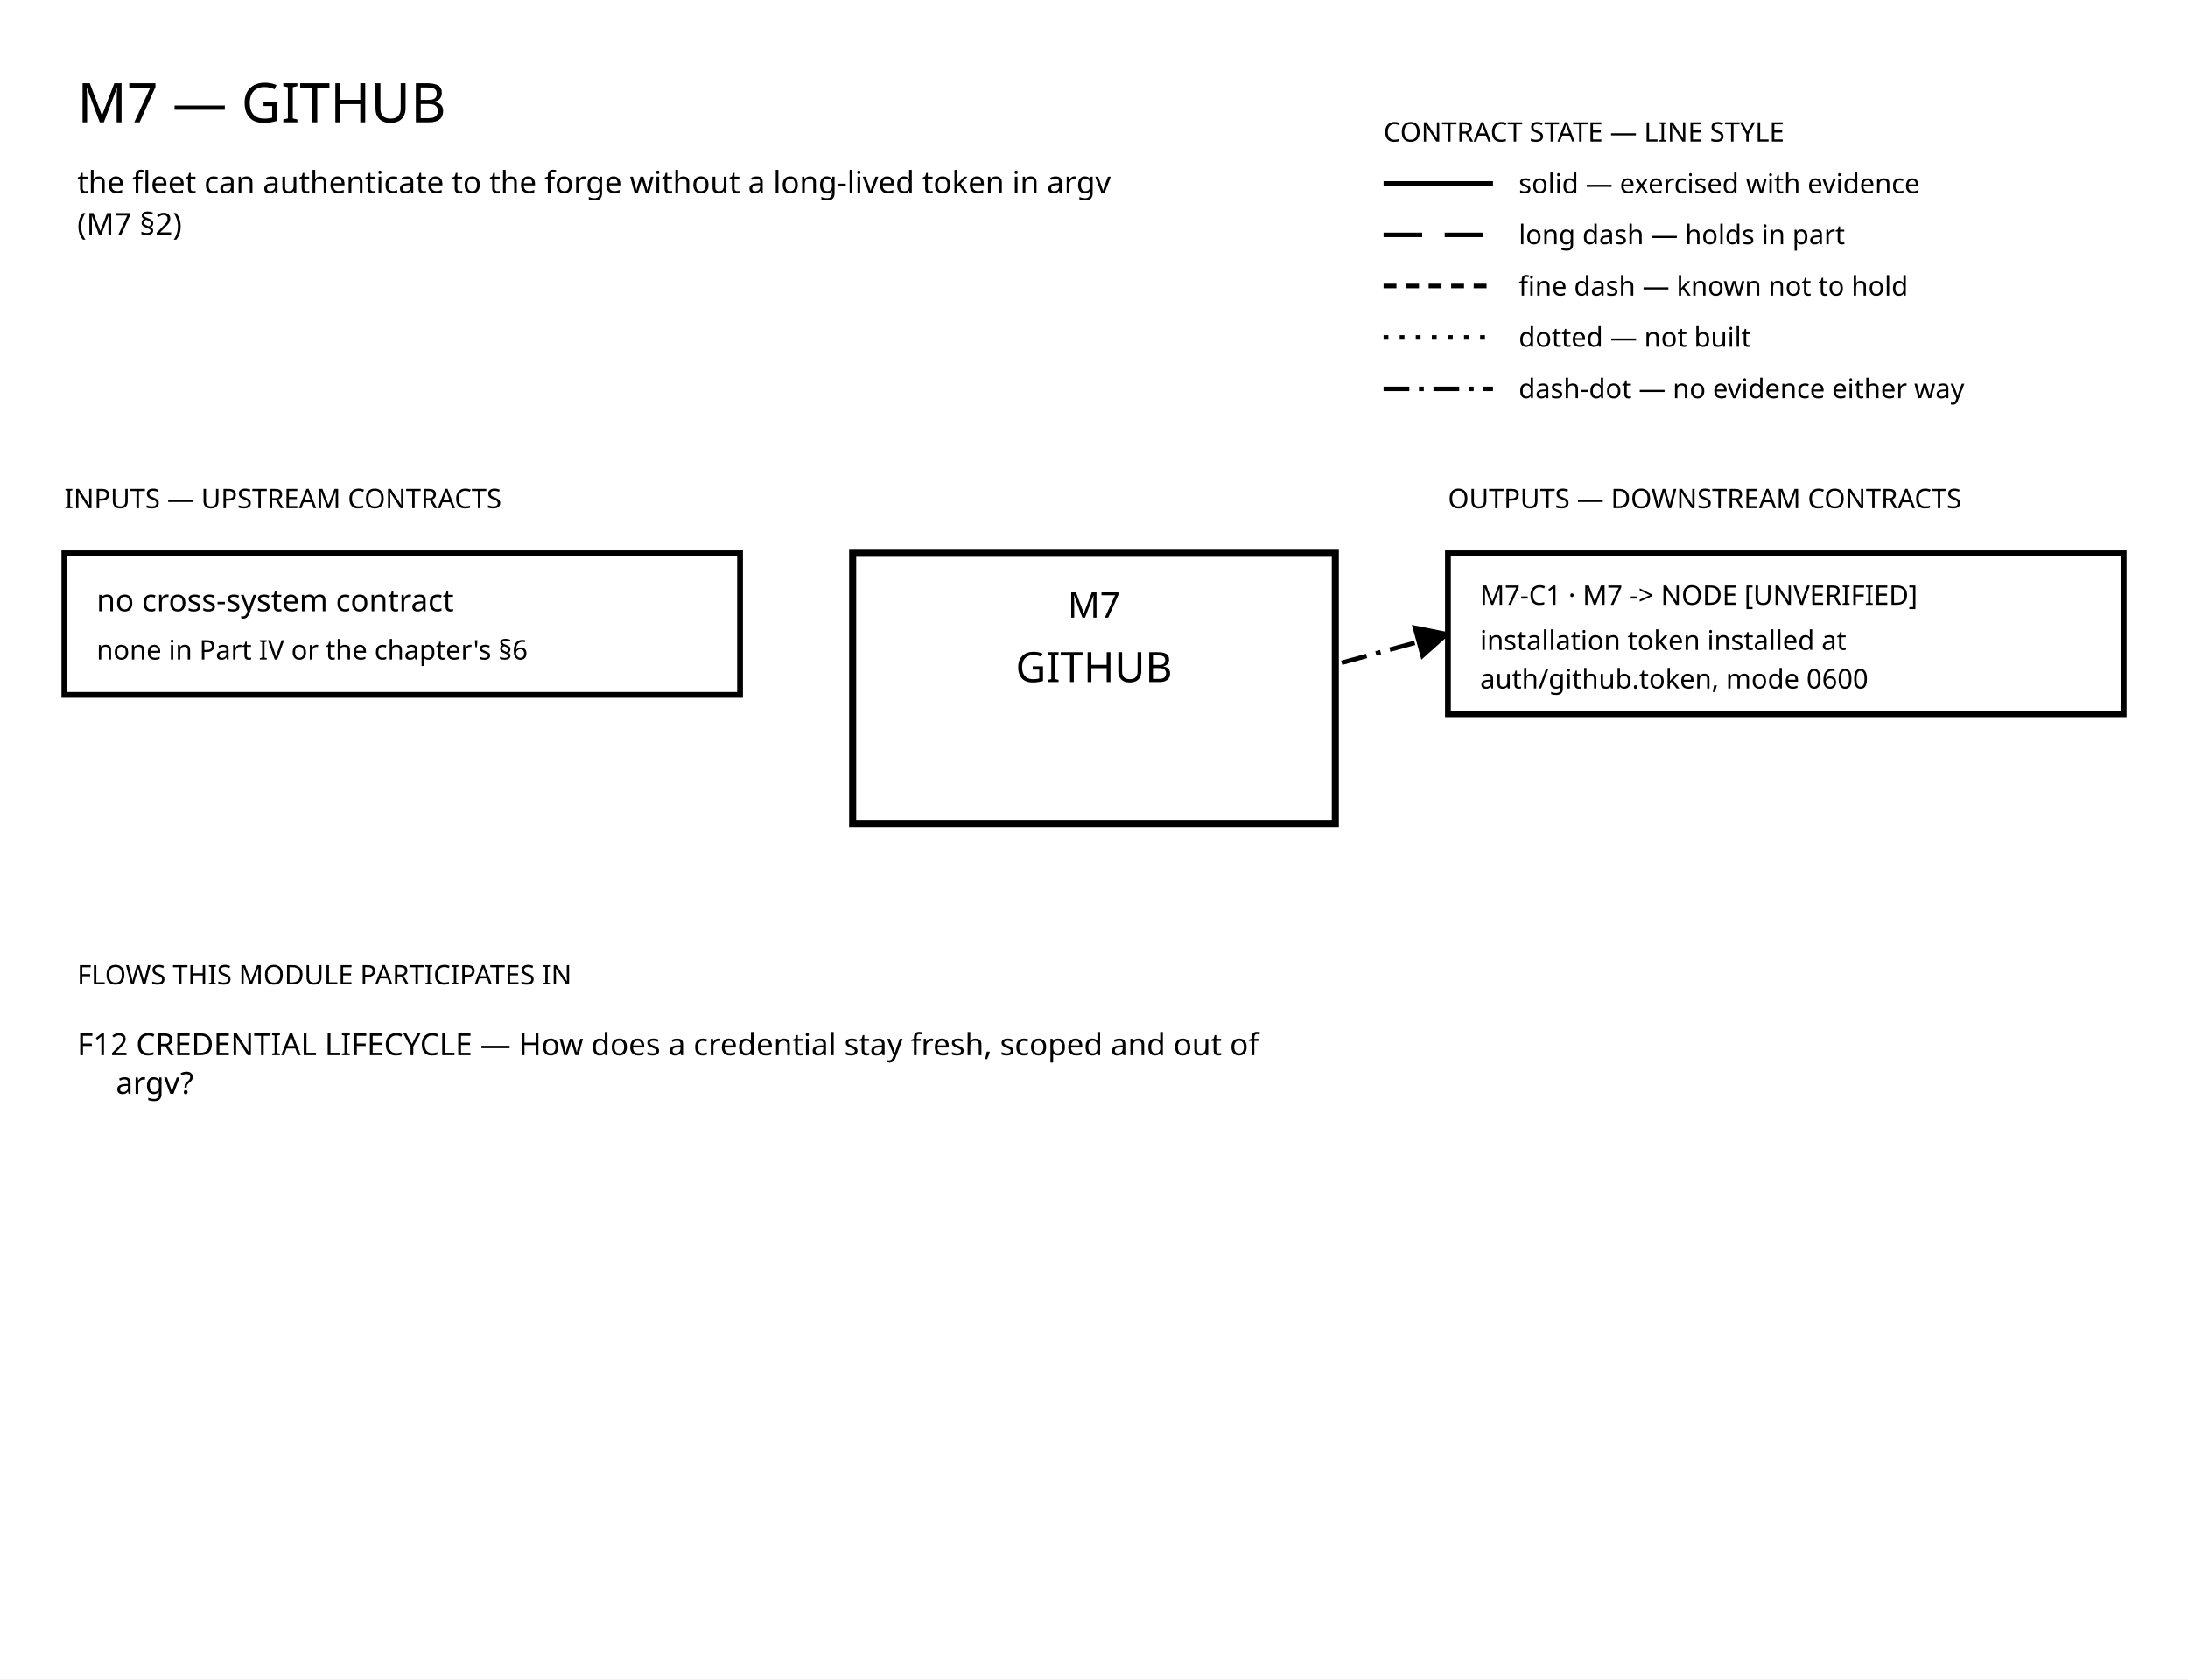
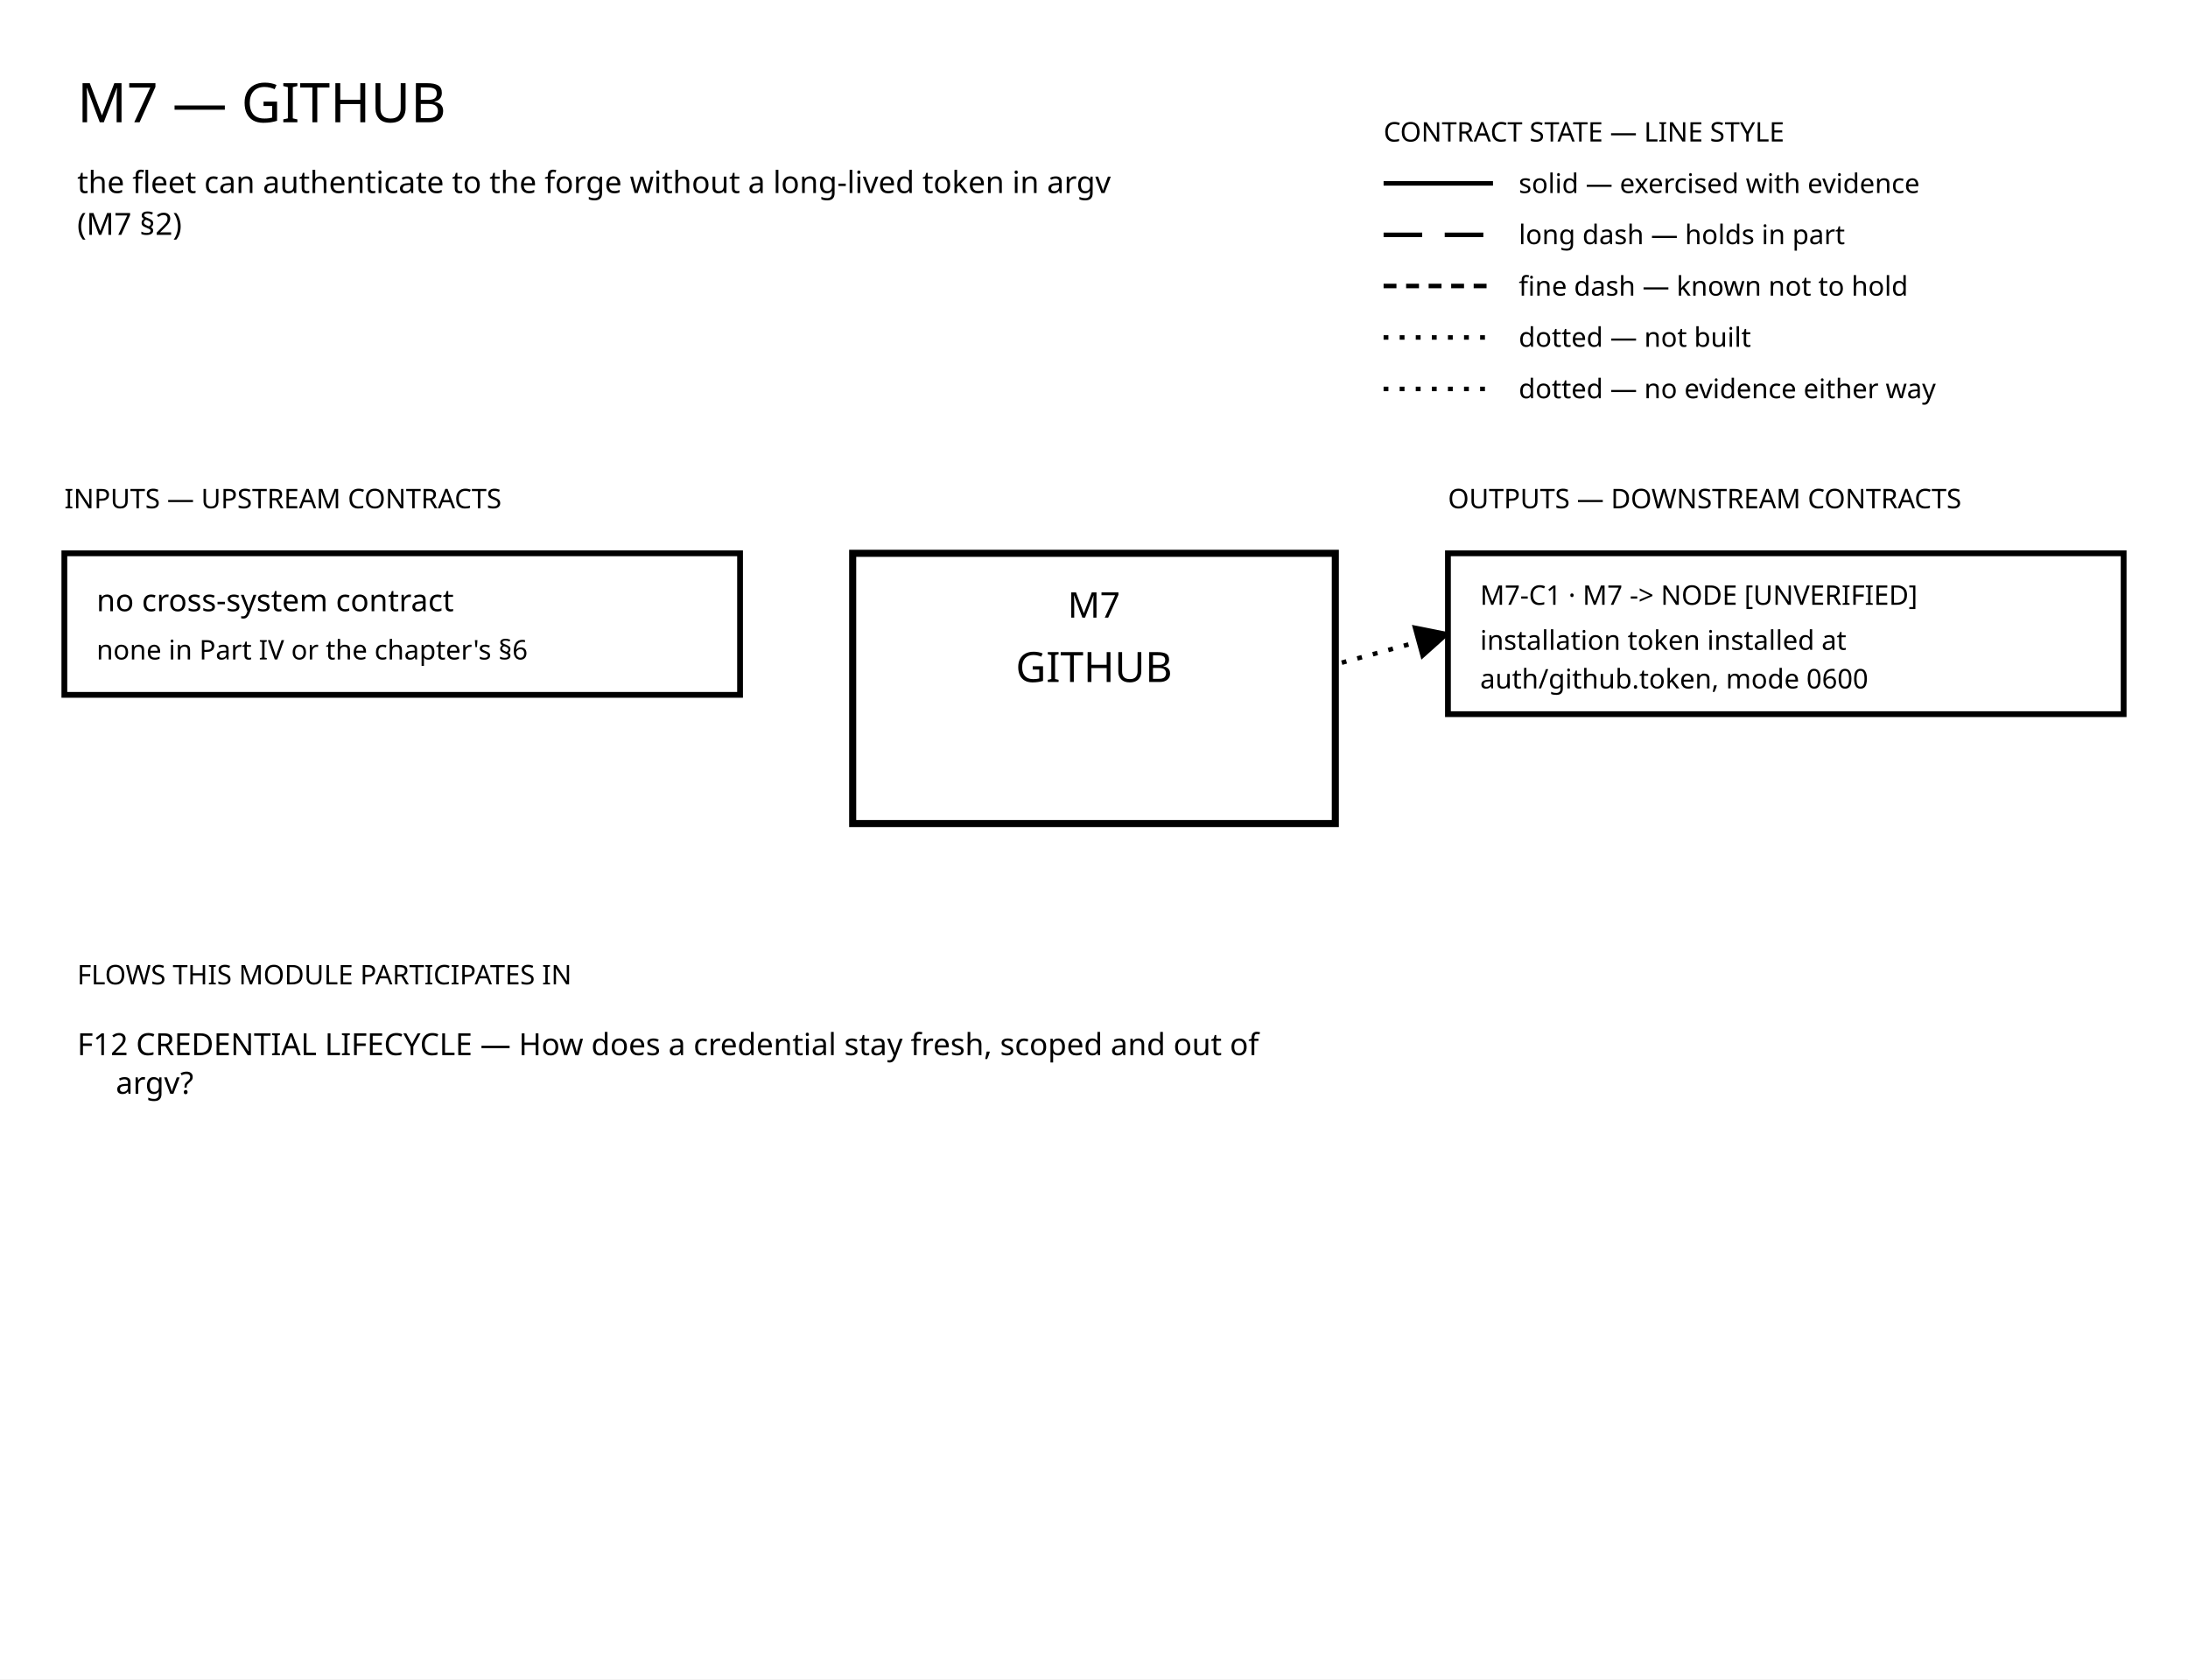
<svg xmlns="http://www.w3.org/2000/svg" width="170.0mm" height="130.5mm" viewBox="0 0 680 522.0" preserveAspectRatio="xMidYMid meet">
  <rect width="680" height="522.0" fill="#ffffff" />
  <defs>
    <marker id="ar" viewBox="0 0 10 10" refX="9" refY="5" markerWidth="8" markerHeight="8" orient="auto">
      <path d="M0,0 L10,5 L0,10 z" fill="#000000" />
    </marker>
  </defs>
  <g font-family="Routed Gothic Narrow, Routed Gothic, sans-serif">
    <text x="24.0" y="38.0" font-size="17.00" fill="#000000" text-anchor="start">M7 — GITHUB</text>
    <text x="24.0" y="60.0" font-size="9.50" fill="#000000" text-anchor="start">the fleet can authenticate to the forge without a long-lived token in argv</text>
    <text x="24.0" y="73.0" font-size="9.50" fill="#000000" text-anchor="start">(M7 §2)</text>
    <rect x="265.0" y="172.0" width="150.0" height="84.0" fill="#ffffff" stroke="#000000" stroke-width="2.2" />
    <text x="340.0" y="192.0" font-size="11.00" fill="#000000" text-anchor="middle">M7</text>
    <text x="340.0" y="212.0" font-size="13.00" fill="#000000" text-anchor="middle">GITHUB</text>
    <text x="20.0" y="158.0" font-size="8.40" fill="#000000" text-anchor="start">INPUTS — UPSTREAM CONTRACTS</text>
    <rect x="20.0" y="172.0" width="210.0" height="44.0" fill="#ffffff" stroke="#000000" stroke-width="1.8" />
    <text x="30.0" y="190.0" font-size="9.50" fill="#000000" text-anchor="start">no cross-system contract</text>
    <text x="30.0" y="205.0" font-size="8.40" fill="#000000" text-anchor="start">none in Part IV or the chapter's §6</text>
    <text x="450.0" y="158.0" font-size="8.40" fill="#000000" text-anchor="start">OUTPUTS — DOWNSTREAM CONTRACTS</text>
-     <polyline points="417.0,206.0 450.0,197.0" fill="none" stroke="#000000" stroke-width="1.4" stroke-dasharray="8 3 1.5 3" marker-end="url(#ar)" />
+     <polyline points="417.0,206.0 450.0,197.0" fill="none" stroke="#000000" stroke-width="1.4" stroke-dasharray="1.5 3.5" marker-end="url(#ar)" />
    <rect x="450.0" y="172.0" width="210.0" height="50.0" fill="#ffffff" stroke="#000000" stroke-width="1.8" />
    <text x="460.0" y="188.0" font-size="8.40" fill="#000000" text-anchor="start">M7-C1 · M7 -&gt; NODE  [UNVERIFIED]</text>
    <text x="460.0" y="202.0" font-size="8.40" fill="#000000" text-anchor="start">installation token installed at</text>
    <text x="460.0" y="214.0" font-size="8.40" fill="#000000" text-anchor="start">auth/github.token, mode 0600</text>
    <text x="24.0" y="306.0" font-size="8.40" fill="#000000" text-anchor="start">FLOWS THIS MODULE PARTICIPATES IN</text>
    <text x="24.0" y="328.0" font-size="9.50" fill="#000000" text-anchor="start">F12 CREDENTIAL LIFECYCLE — How does a credential stay fresh, scoped and out of</text>
    <text x="36.0" y="340.0" font-size="9.50" fill="#000000" text-anchor="start">argv?</text>
    <text x="430.0" y="44.0" font-size="8.40" fill="#000000" text-anchor="start">CONTRACT STATE — LINE STYLE</text>
    <polyline points="430.0,57.0 464.0,57.0" fill="none" stroke="#000000" stroke-width="1.4" />
    <text x="472.0" y="60.0" font-size="8.40" fill="#000000" text-anchor="start">solid — exercised with evidence</text>
    <polyline points="430.0,73.0 464.0,73.0" fill="none" stroke="#000000" stroke-width="1.4" stroke-dasharray="12 7" />
    <text x="472.0" y="75.9" font-size="8.40" fill="#000000" text-anchor="start">long dash — holds in part</text>
    <polyline points="430.0,88.9 464.0,88.9" fill="none" stroke="#000000" stroke-width="1.4" stroke-dasharray="4 3" />
    <text x="472.0" y="91.9" font-size="8.40" fill="#000000" text-anchor="start">fine dash — known not to hold</text>
    <polyline points="430.0,104.9 464.0,104.9" fill="none" stroke="#000000" stroke-width="1.4" stroke-dasharray="1.5 3.5" />
    <text x="472.0" y="107.8" font-size="8.40" fill="#000000" text-anchor="start">dotted — not built</text>
-     <polyline points="430.0,120.9 464.0,120.9" fill="none" stroke="#000000" stroke-width="1.4" stroke-dasharray="8 3 1.5 3" />
-     <text x="472.0" y="123.8" font-size="8.40" fill="#000000" text-anchor="start">dash-dot — no evidence either way</text>
+     <polyline points="430.0,120.9 464.0,120.9" fill="none" stroke="#000000" stroke-width="1.4" stroke-dasharray="1.5 3.5" />
+     <text x="472.0" y="123.8" font-size="8.40" fill="#000000" text-anchor="start">dotted — no evidence either way</text>
  </g>
</svg>
